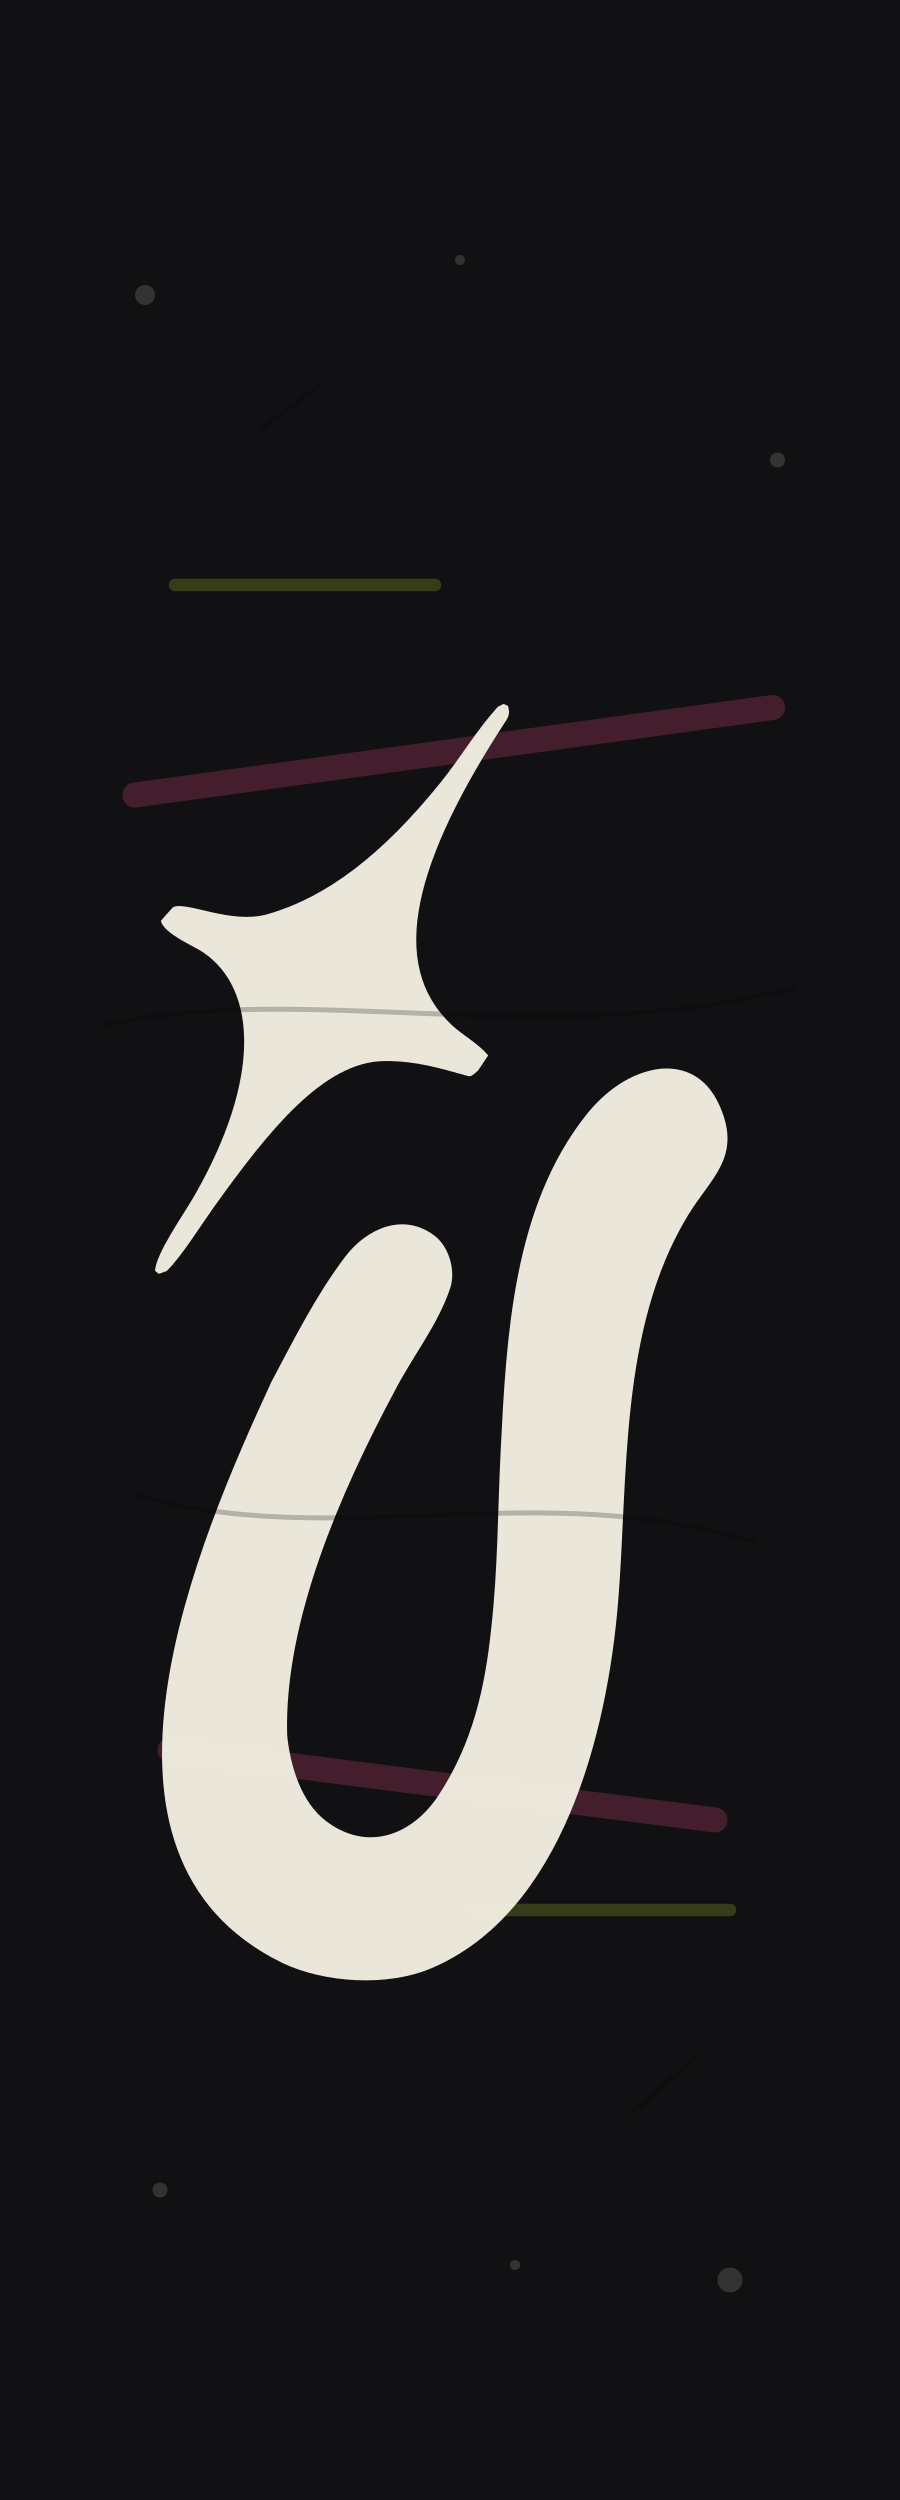
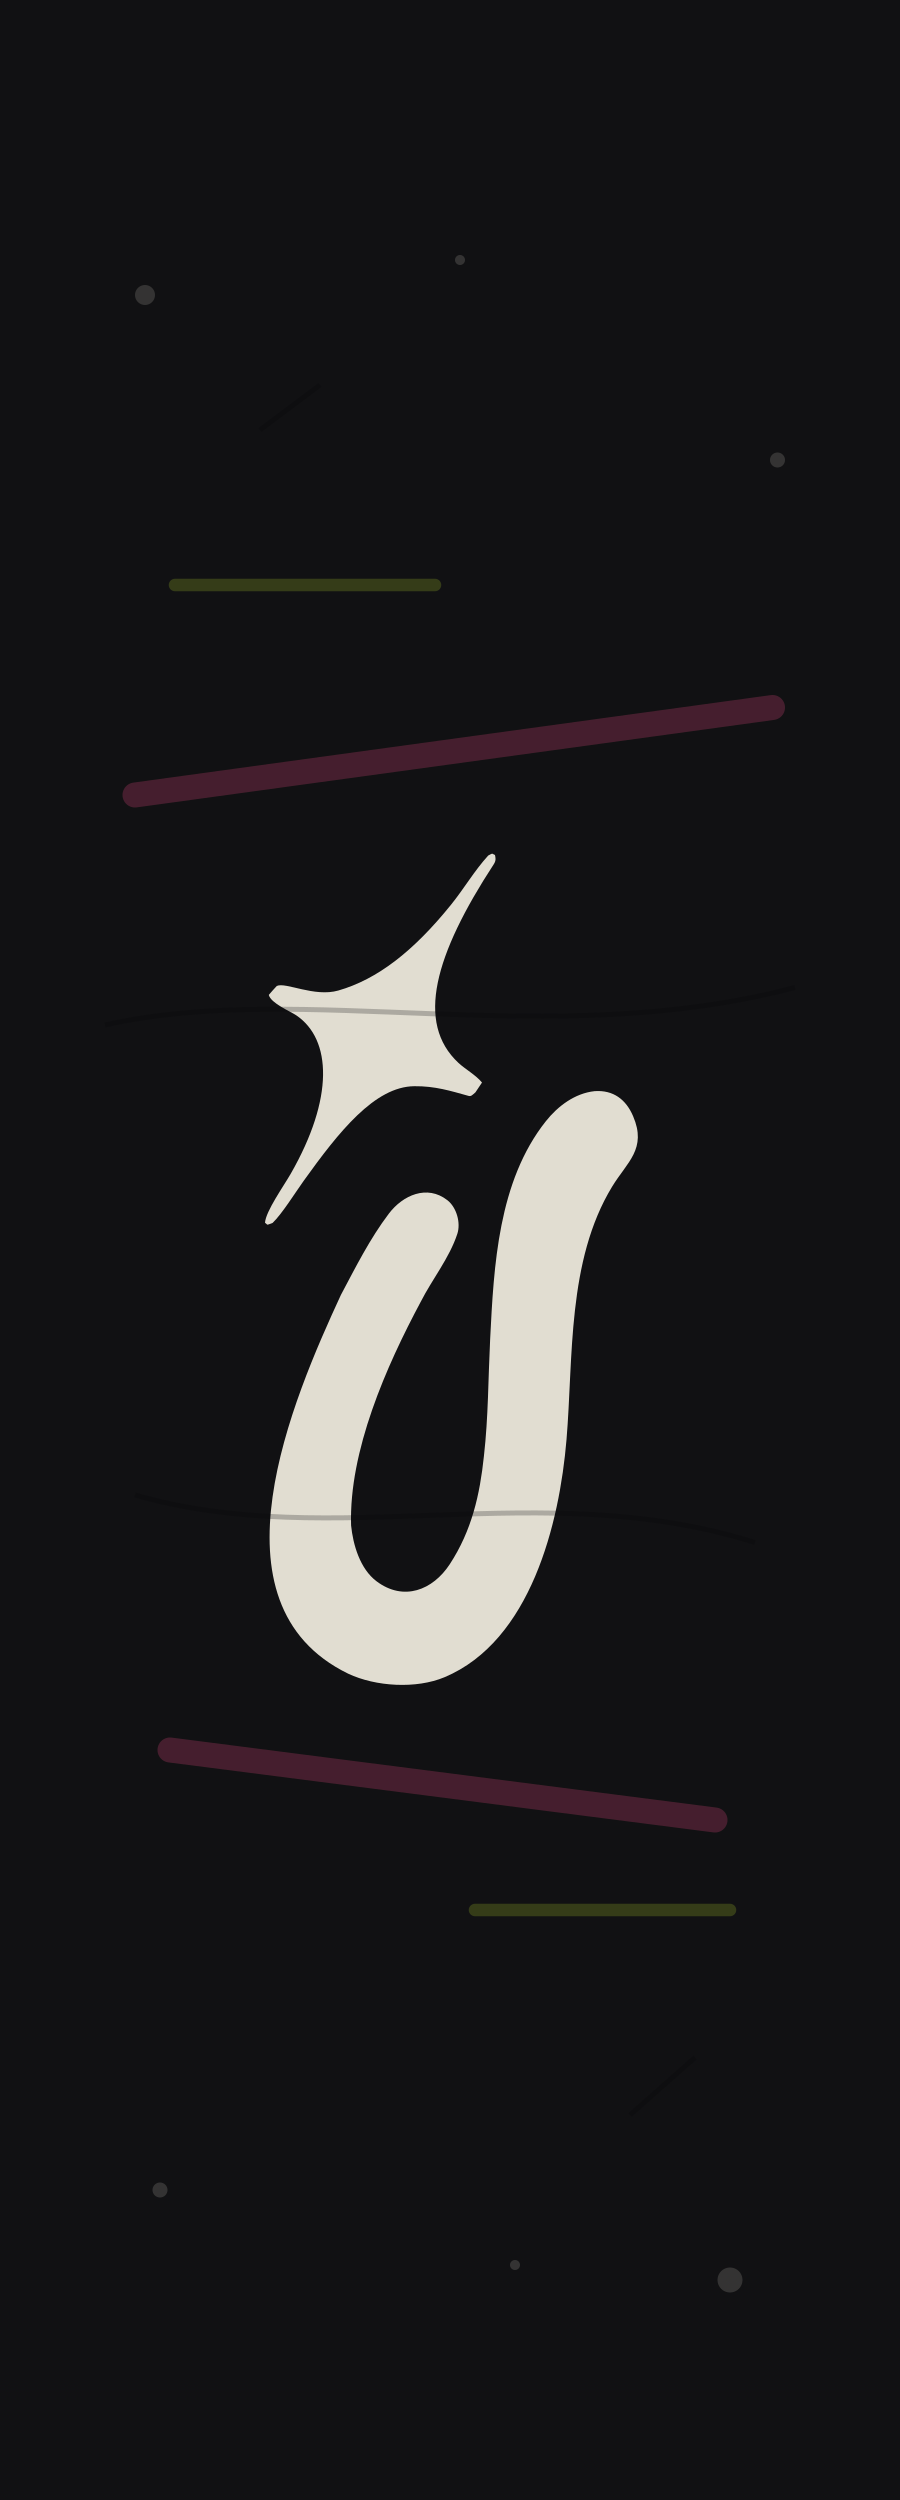
<svg xmlns="http://www.w3.org/2000/svg" width="360" height="1000" viewBox="0 0 360 1000" fill="none">
  <rect width="360" height="1000" fill="#0B0B0E" />
  <rect width="360" height="1000" fill="#111114" opacity="0.92" />
  <g opacity="0.22" stroke="#FF4F8B" stroke-width="10" stroke-linecap="round">
    <path d="M54 318L309 283" />
    <path d="M68 700L286 728" />
  </g>
  <g opacity="0.18" stroke="#D7FF2F" stroke-width="5" stroke-linecap="round">
    <path d="M70 234H174" />
    <path d="M190 764H292" />
  </g>
  <g opacity="0.16" fill="#F3EFE2">
    <circle cx="58" cy="118" r="4" />
    <circle cx="311" cy="184" r="3" />
    <circle cx="64" cy="876" r="3" />
    <circle cx="292" cy="912" r="5" />
    <circle cx="184" cy="104" r="2" />
    <circle cx="206" cy="906" r="2" />
  </g>
-   <g transform="translate(62 264) scale(2.38)" opacity="0.96">
+   <g transform="translate(106 330) scale(1.55)" opacity="0.92">
    <path d="M85.047 68.686C89.893 68.337 93.16 70.846 94.988 75.13C98.62 83.573 93.44 86.984 89.582 93.325C77.926 112.479 79.57 137.557 77.811 158.582C75.999 180.258 68.558 210.583 46.336 219.923C39.041 222.988 28.584 222.371 21.463 219.012C-15.68 200.926 7.195 148.103 19.591 121.264C23.402 114.097 27.047 106.783 31.974 100.277C35.558 95.547 41.815 92.723 47.065 96.827C49.453 98.693 50.561 102.683 49.63 105.517C47.58 111.752 43.172 117.174 40.203 123.016C31.271 139.71 21.636 161.576 22.216 180.736C22.715 185.729 24.509 191.949 28.776 195.162C35.784 200.439 43.313 197.445 47.679 190.771C53.356 182.09 55.445 172.866 56.497 162.854C57.65 152.683 57.591 142.863 58.107 132.61C59.061 113.735 60.161 91.971 72.479 76.444C75.576 72.538 79.972 69.232 85.047 68.686Z" fill="#F3EFE2" />
    <path d="M0.978 43.851C1.664 43.021 2.32 42.329 3.039 41.541C5.317 40.469 12.738 44.489 18.915 42.718C28.993 39.825 38.282 32.622 47.996 20.588C51.419 16.347 53.941 11.92 57.597 7.889C58.93 7.206 58.342 7.317 59.347 7.74C59.475 8.386 59.714 9.086 59.041 10.118C43.774 33.514 38.828 51.049 49.926 61.395C51.628 62.984 54.427 64.537 55.999 66.46L54.301 68.997C53.518 69.666 53.209 70.096 52.532 69.908C47.859 68.612 43.916 67.359 38.551 67.406C28.298 67.49 19.024 79.219 9.984 91.826C7.915 94.71 4.319 100.469 1.959 102.692C0.318 103.246 0.904 103.355 0 102.646C0.209 99.648 4.753 93.295 6.66 89.965C17.795 70.531 17.252 55.328 8.061 49.112C6.507 48.067 1.529 46.022 0.978 43.851Z" fill="#F3EFE2" />
  </g>
  <g opacity="0.24" stroke="#050507" stroke-width="2">
    <path d="M42 410C122 392 219 421 318 395" />
    <path d="M54 598C134 621 216 590 302 617" />
    <path d="M104 172L128 154M252 846L278 823" />
  </g>
</svg>
